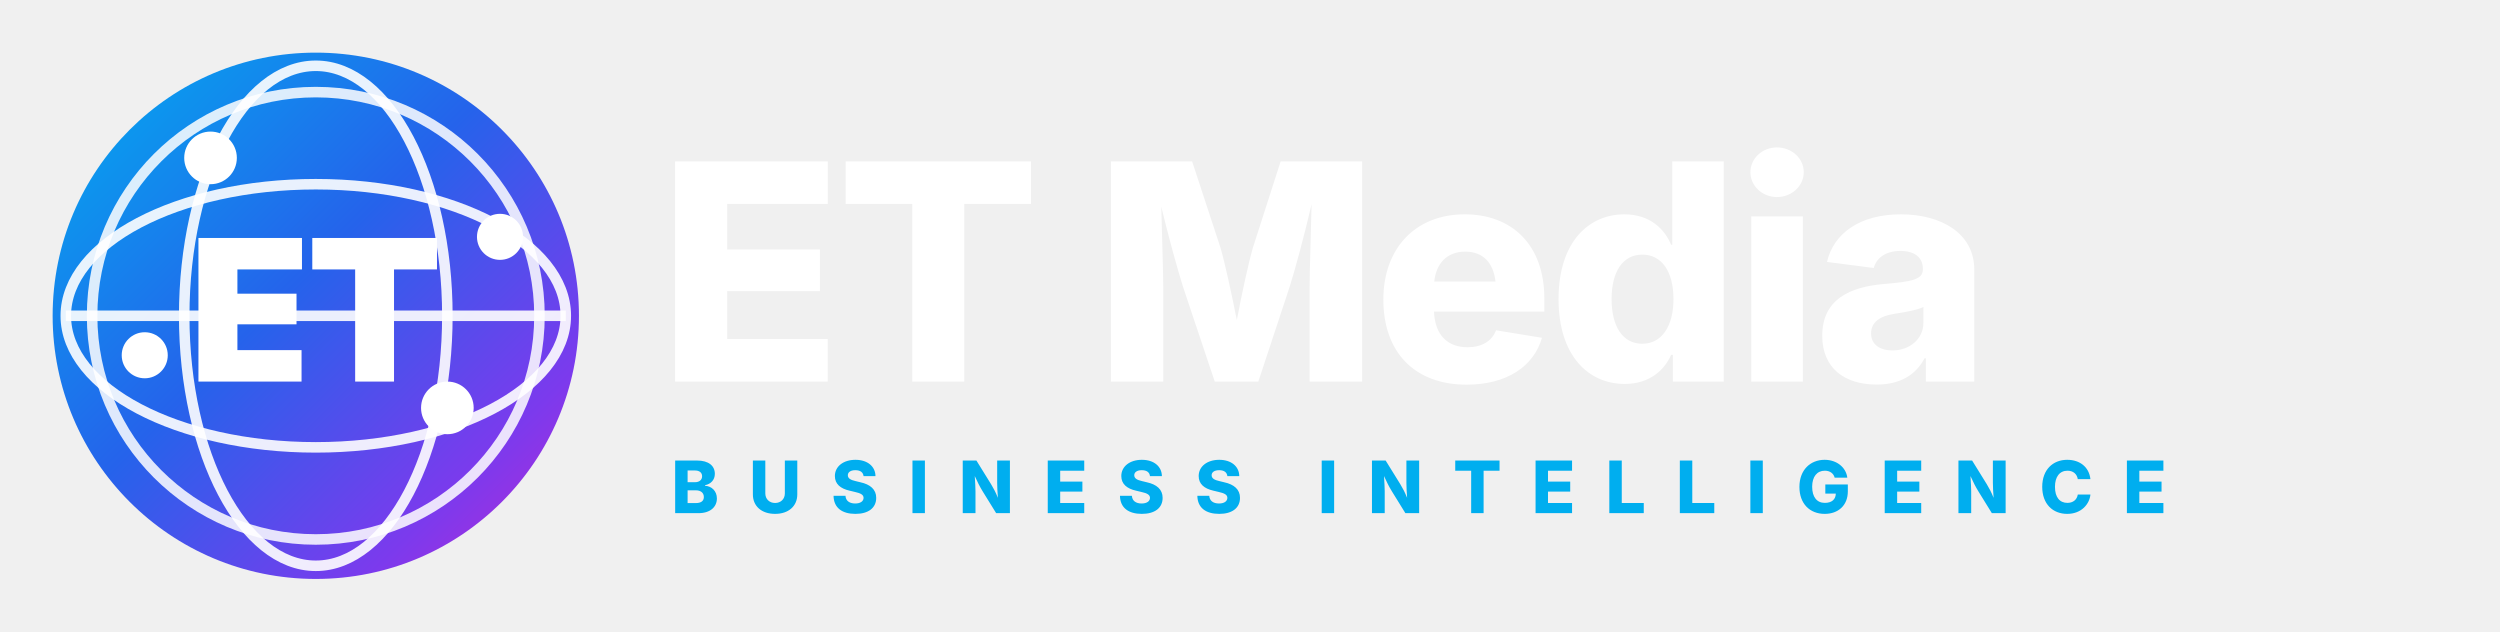
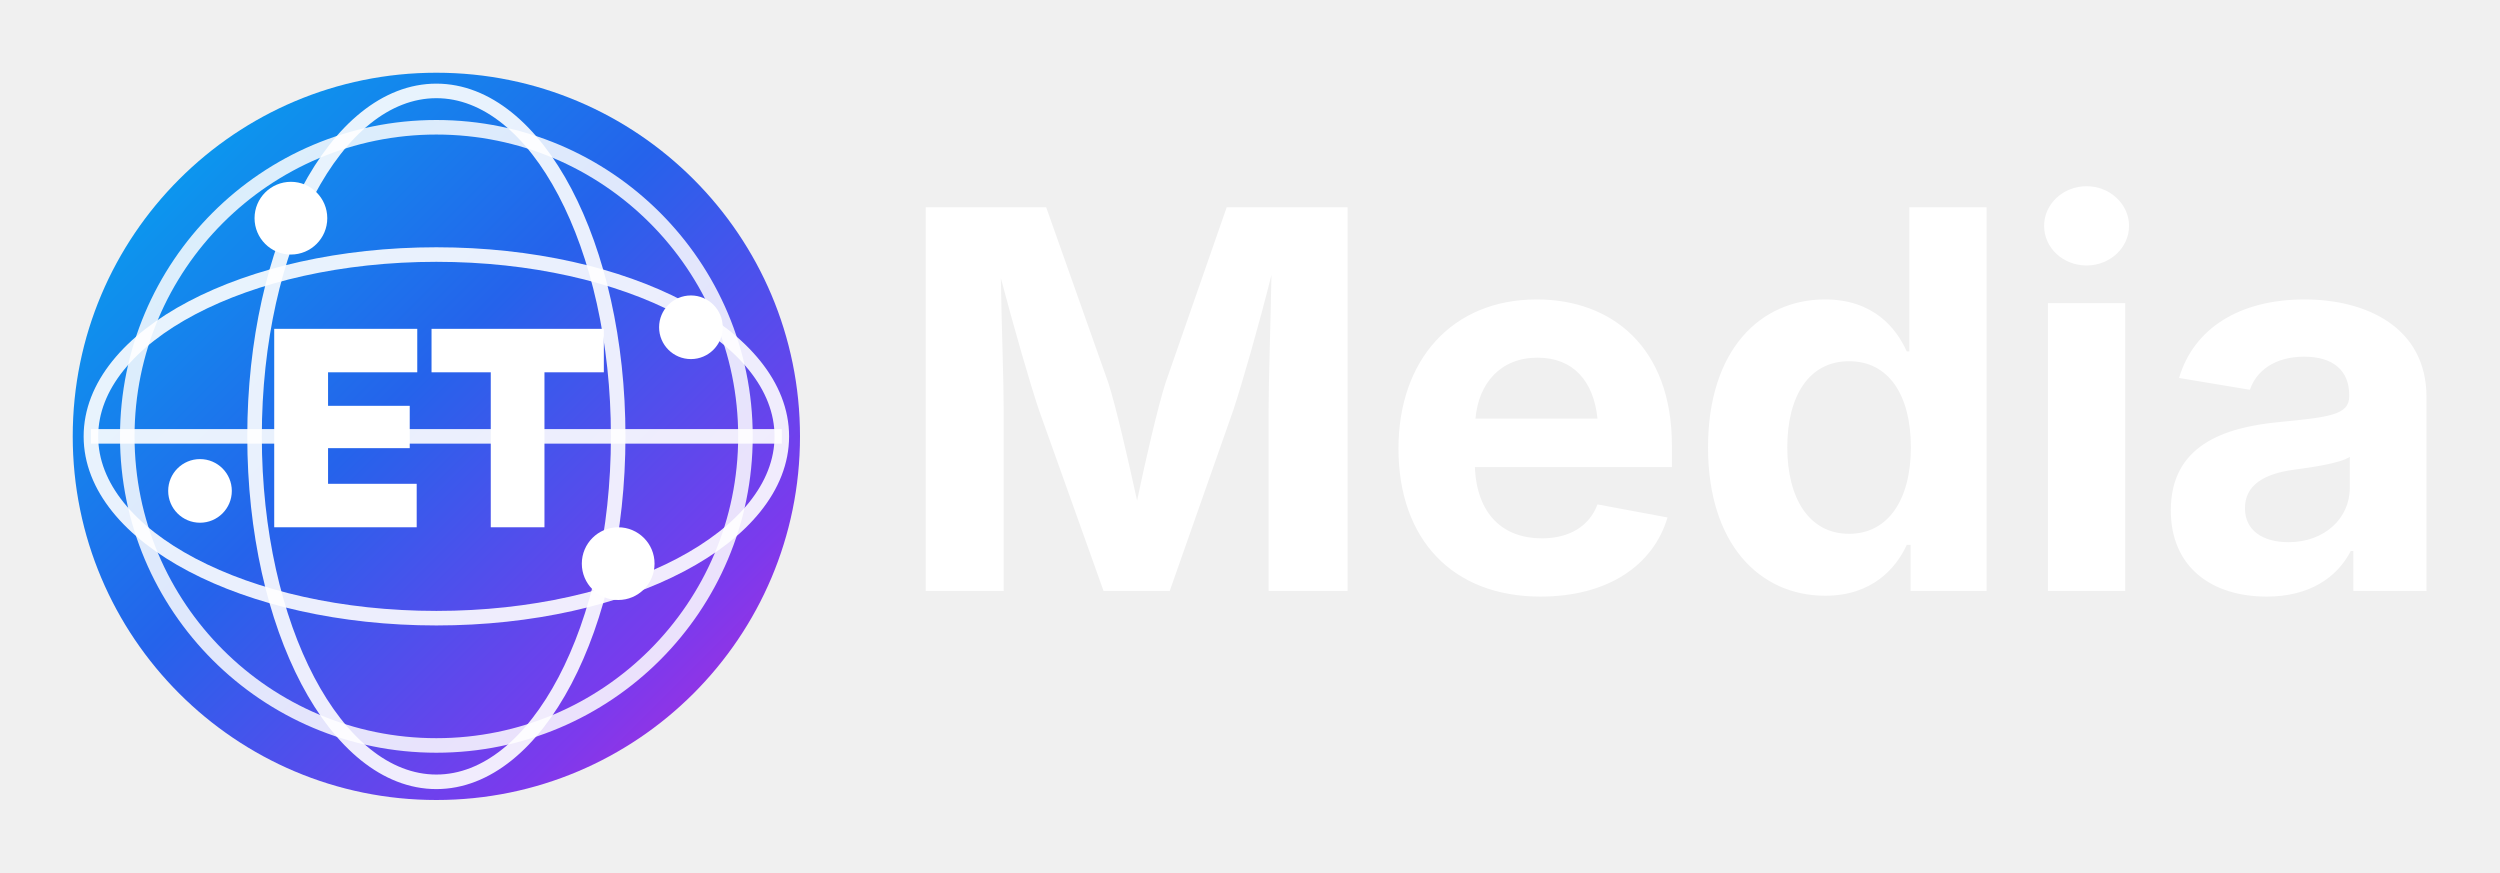
- <svg xmlns="http://www.w3.org/2000/svg" viewBox="0 0 380 96" fill="none">
+ <svg xmlns="http://www.w3.org/2000/svg" viewBox="0 0 275 96" fill="none">
  <defs>
    <linearGradient id="globeGrad" x1="0%" y1="0%" x2="100%" y2="100%">
      <stop offset="0%" stop-color="#00AEEF" />
      <stop offset="45%" stop-color="#2563EB" />
      <stop offset="80%" stop-color="#7C3AED" />
      <stop offset="100%" stop-color="#C026D3" />
    </linearGradient>
  </defs>
  <g transform="translate(6, 6)">
    <circle cx="42" cy="42" r="40" fill="url(#globeGrad)" />
    <circle cx="42" cy="42" r="34" stroke="#FFFFFF" stroke-width="1.6" opacity="0.85" fill="none" />
    <ellipse cx="42" cy="42" rx="20" ry="38" stroke="#FFFFFF" stroke-width="1.6" opacity="0.9" fill="none" />
    <ellipse cx="42" cy="42" rx="38" ry="20" stroke="#FFFFFF" stroke-width="1.6" opacity="0.9" fill="none" />
    <line x1="4" y1="42" x2="80" y2="42" stroke="#FFFFFF" stroke-width="1.6" opacity="0.9" />
    <circle cx="26" cy="18" r="4" fill="#FFFFFF" />
    <circle cx="62" cy="56" r="4" fill="#FFFFFF" />
    <circle cx="16" cy="48" r="3.5" fill="#FFFFFF" />
    <circle cx="70" cy="30" r="3.5" fill="#FFFFFF" />
    <text x="42" y="52" fill="#FFFFFF" font-family="'Plus Jakarta Sans', 'Inter', system-ui, sans-serif" font-weight="900" font-size="30" text-anchor="middle" letter-spacing="-0.5">ET</text>
  </g>
-   <text x="100" y="58" fill="#FFFFFF" font-family="'Plus Jakarta Sans', 'Inter', system-ui, sans-serif" font-weight="800" font-size="46" letter-spacing="-1">ET Media</text>
-   <text x="102" y="78" fill="#00AEEF" font-family="'Plus Jakarta Sans', 'Inter', system-ui, sans-serif" font-weight="800" font-size="11" letter-spacing="4.5">BUSINESS INTELLIGENCE</text>
+   <text x="98" y="65" fill="#FFFFFF" font-family="'Plus Jakarta Sans', 'Inter', system-ui, sans-serif" font-weight="700" font-size="58" letter-spacing="-0.5">Media</text>
</svg>
